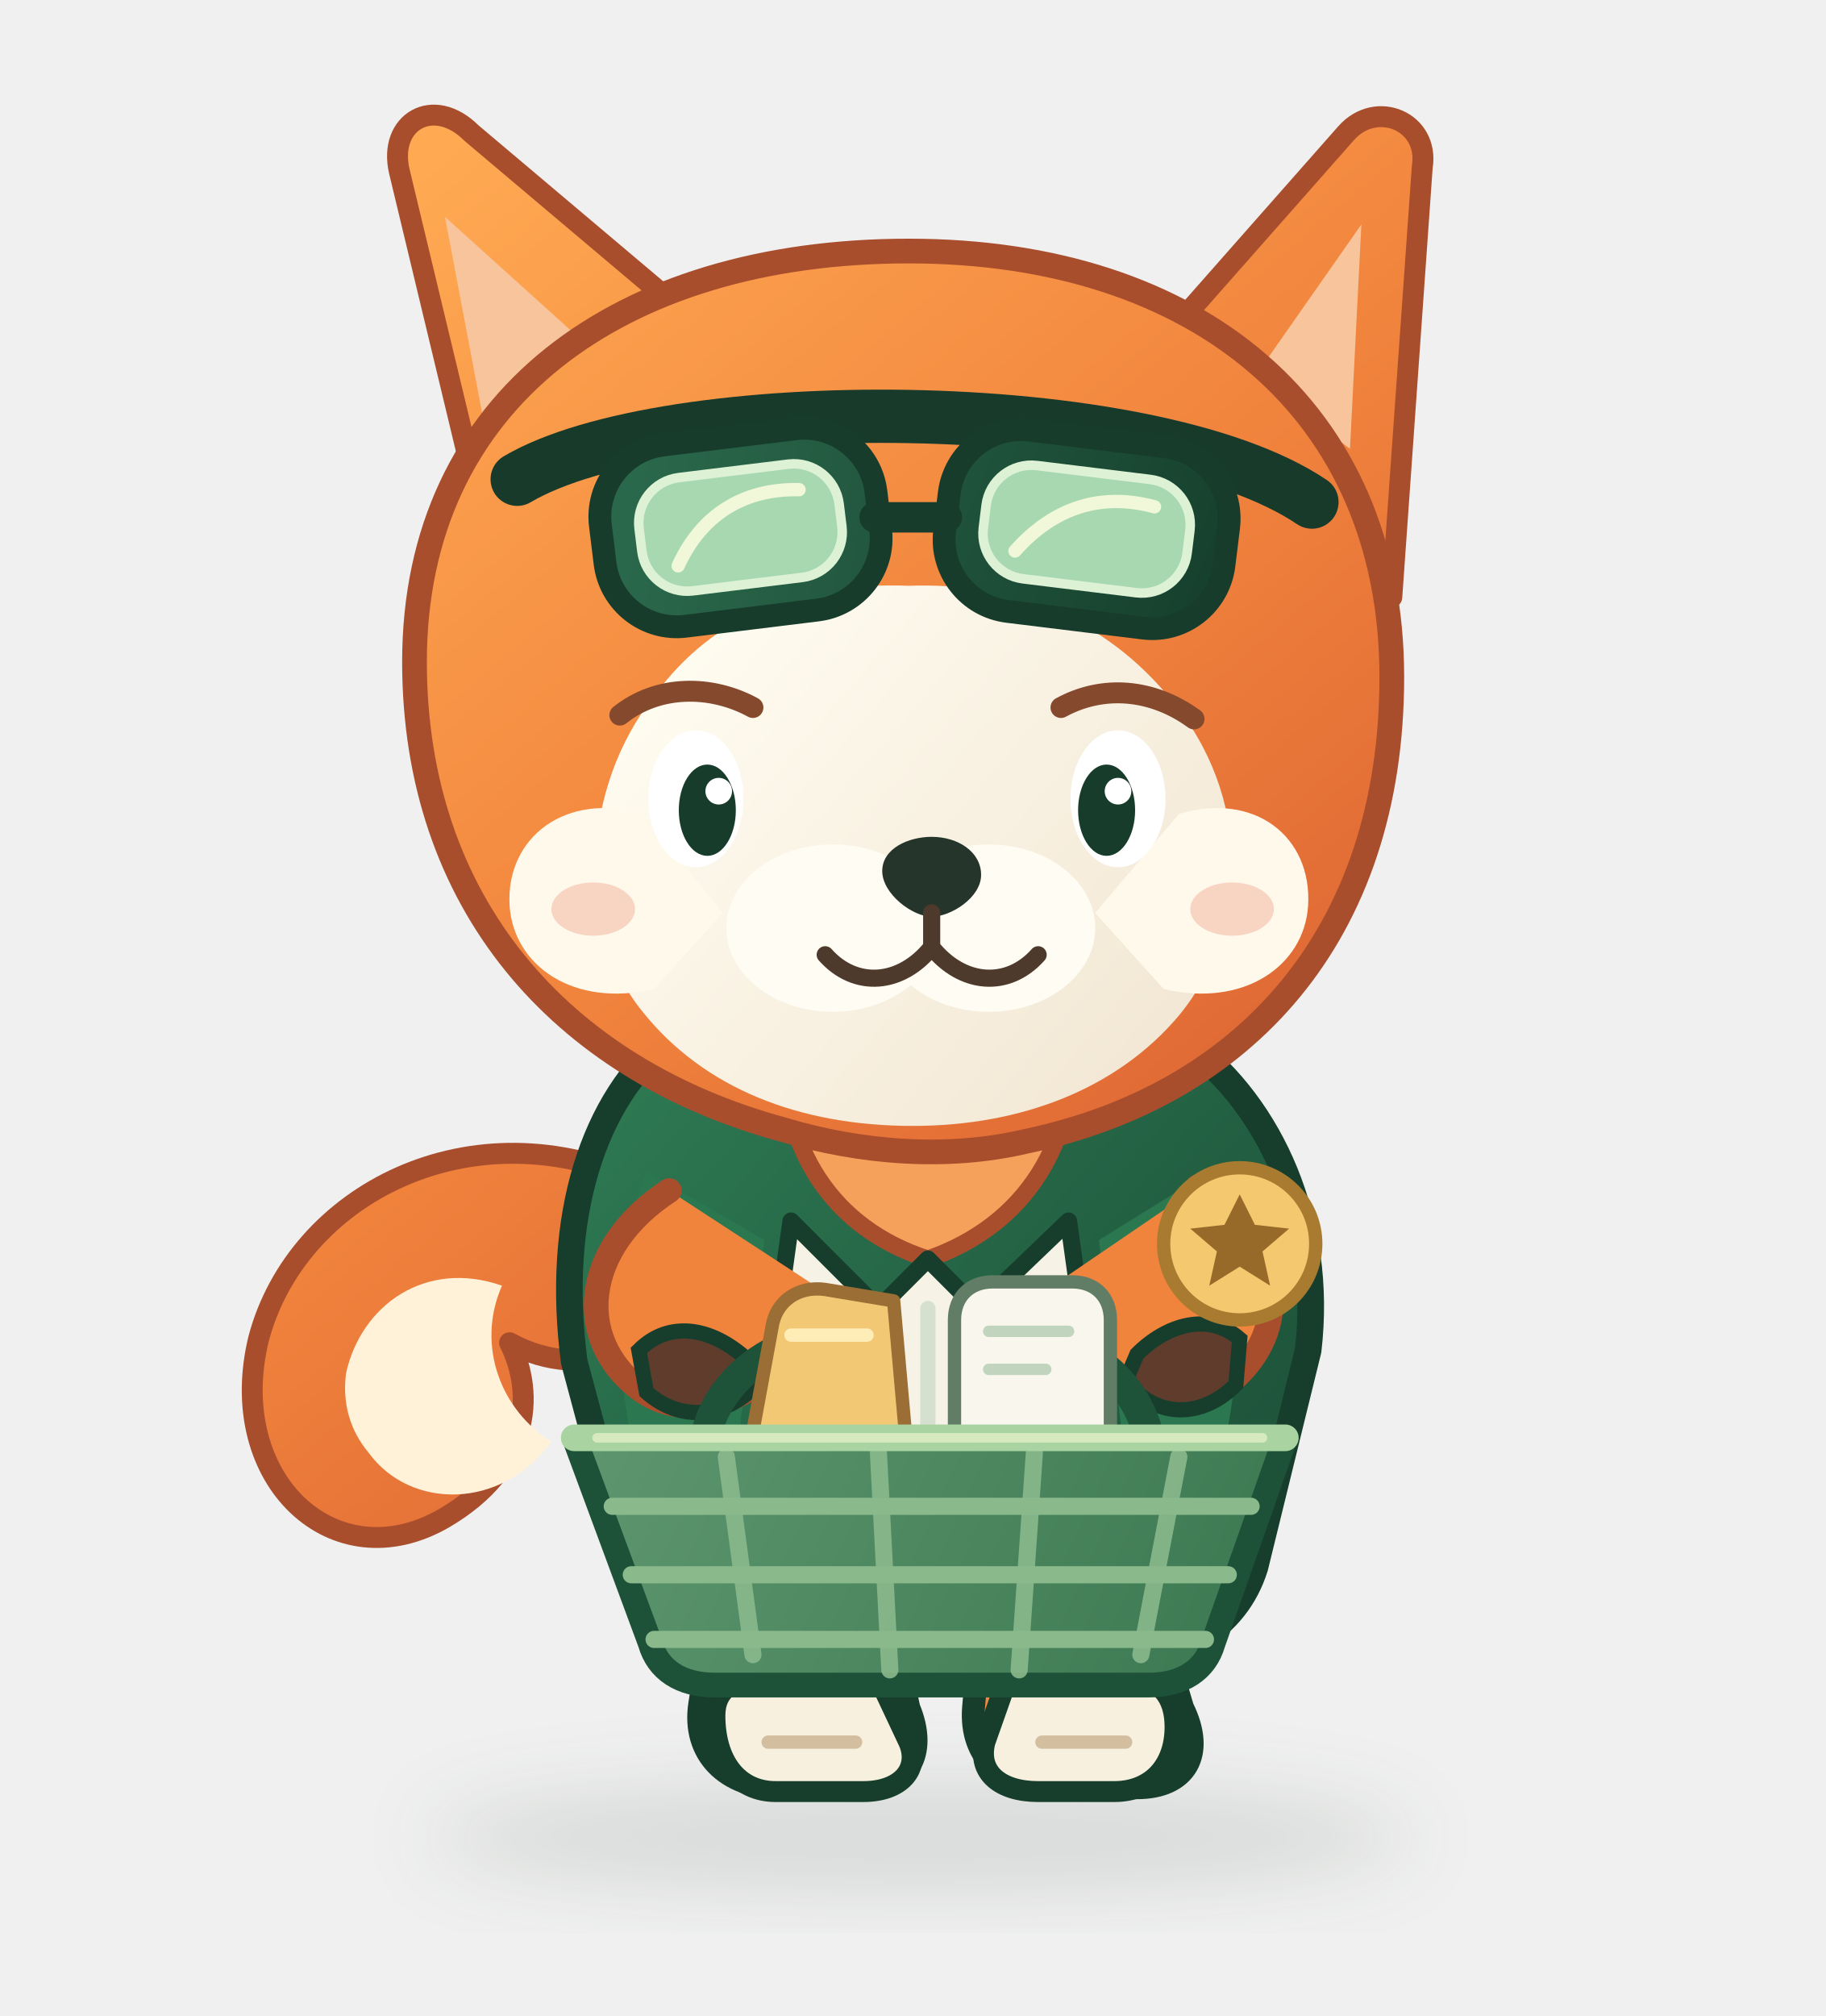
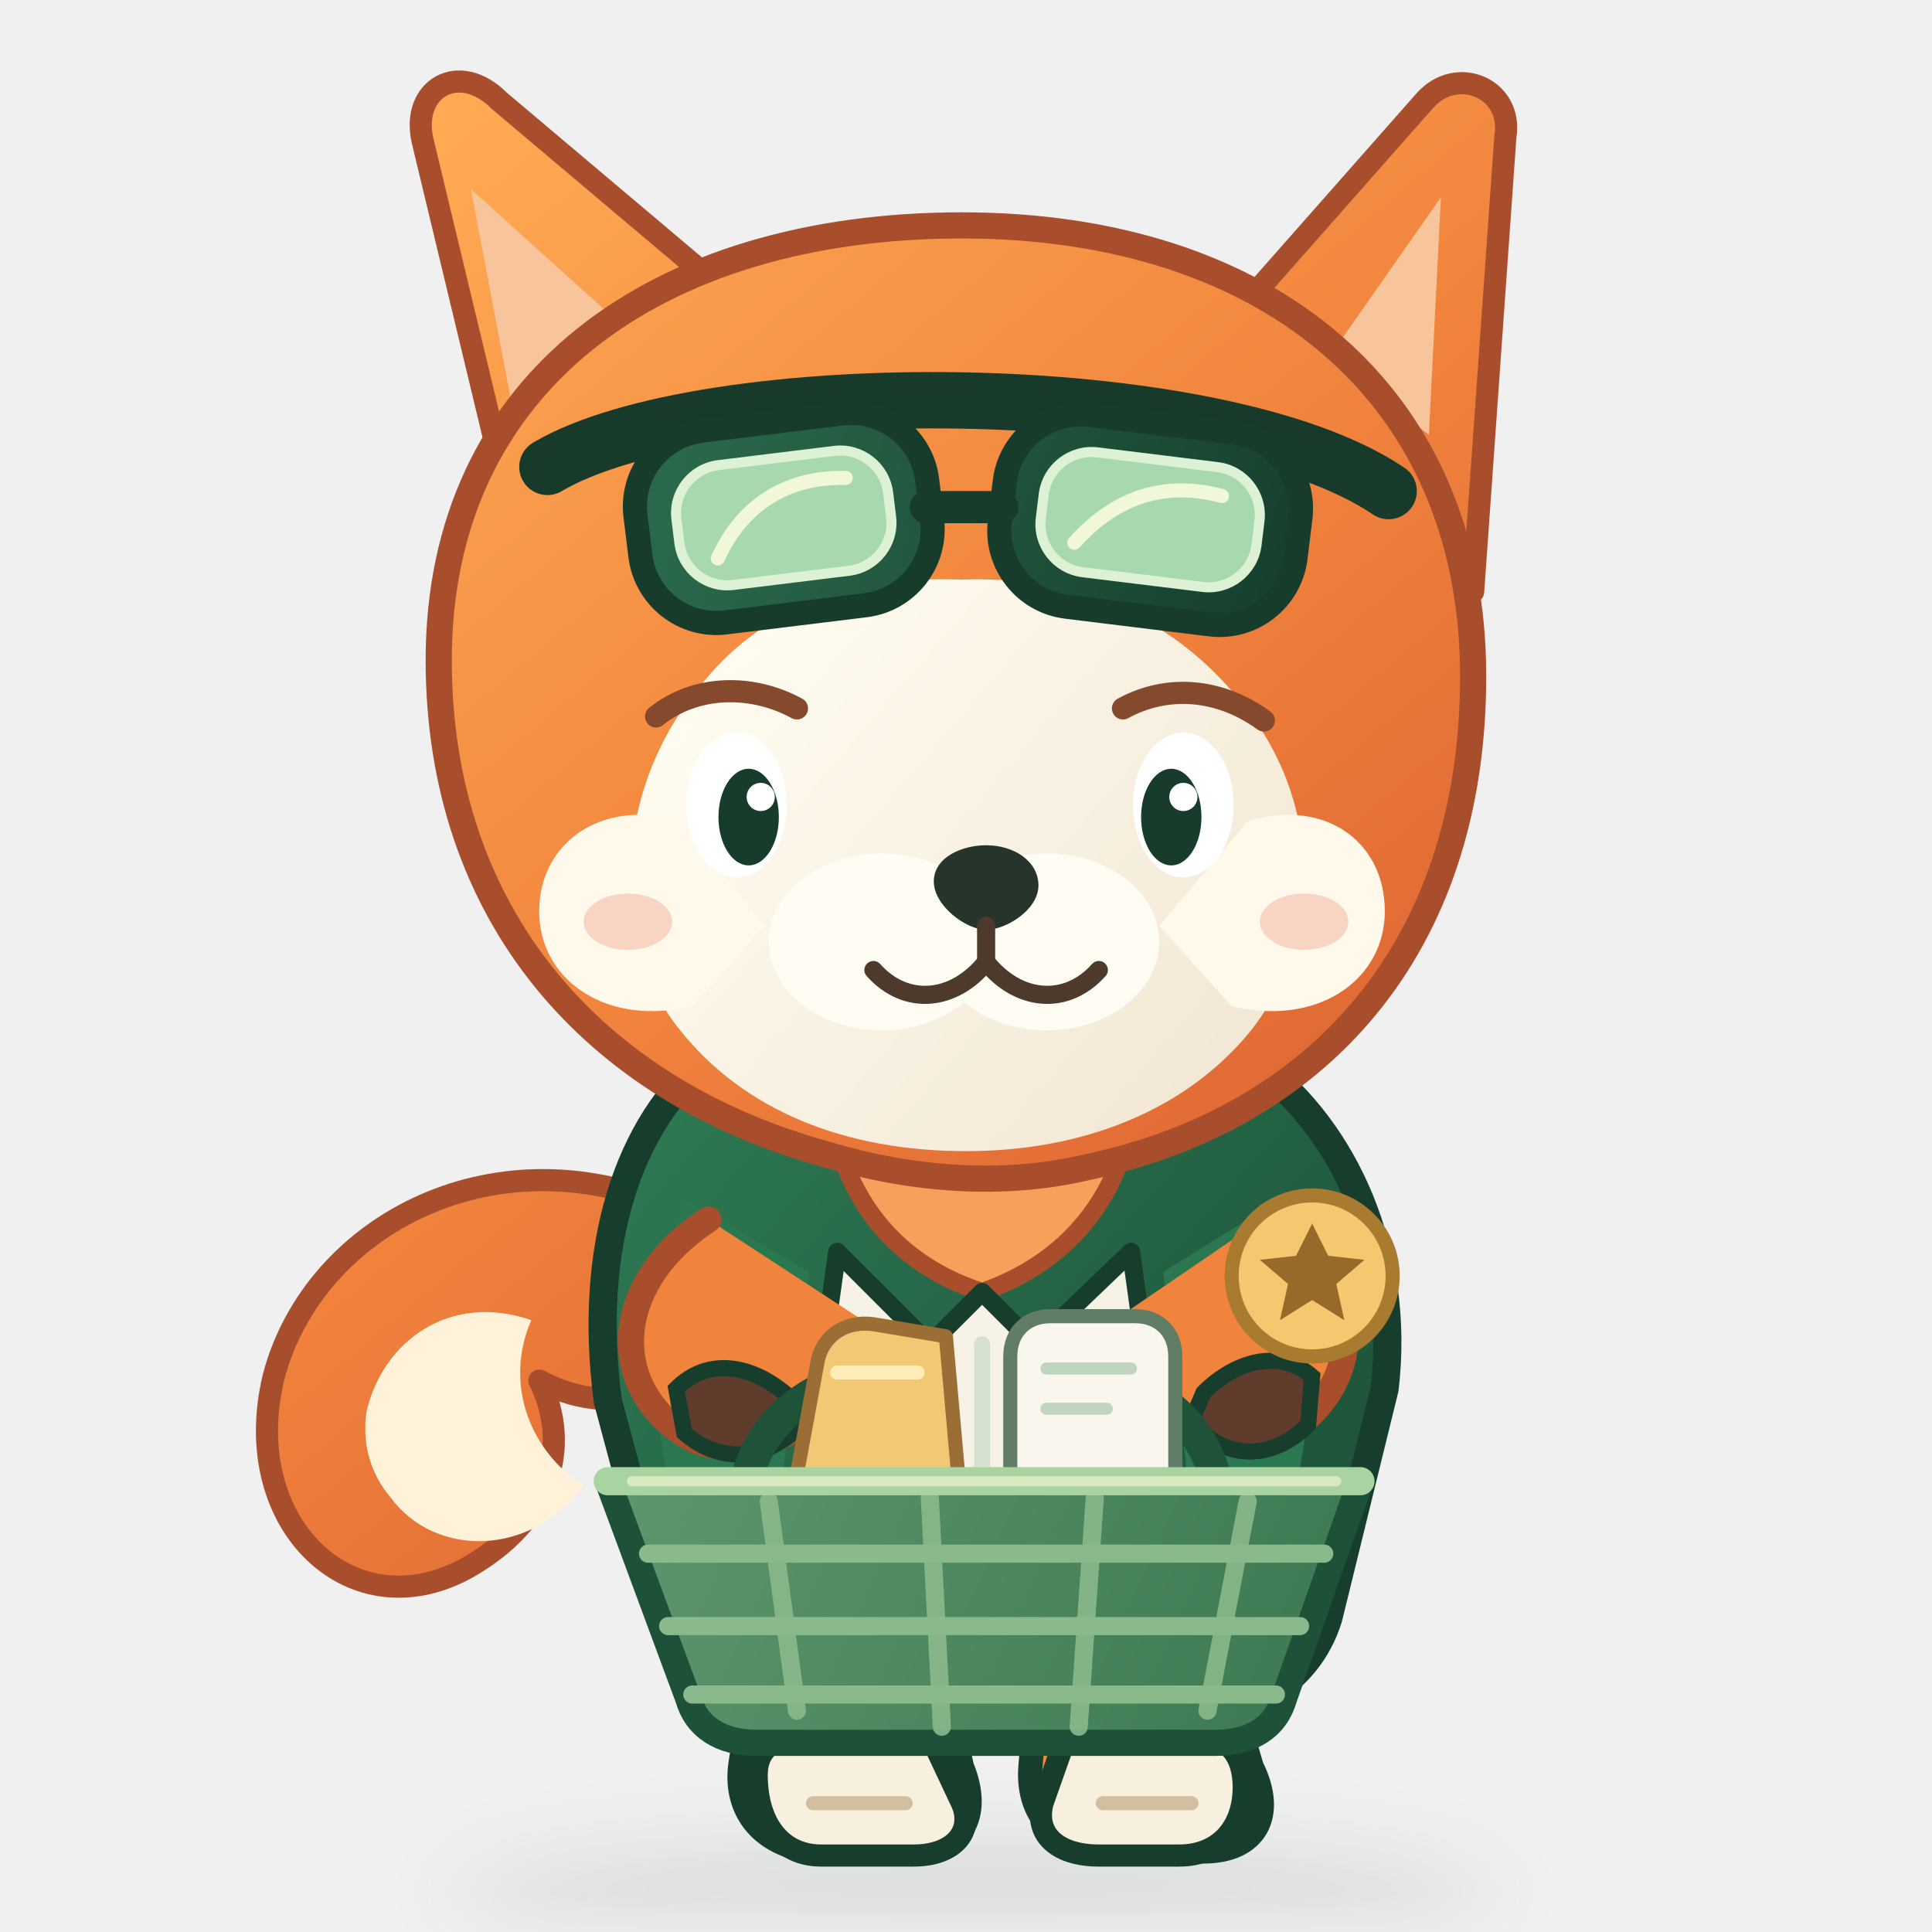
- <svg xmlns="http://www.w3.org/2000/svg" width="480" height="530" viewBox="0 0 480 530" fill="none" role="img" aria-labelledby="title desc">
+ <svg xmlns="http://www.w3.org/2000/svg" width="480" height="480" viewBox="0 10 480 480" fill="none" role="img" aria-labelledby="title desc">
  <defs>
    <linearGradient id="fur" x1="112" y1="38" x2="356" y2="326" gradientUnits="userSpaceOnUse">
      <stop stop-color="#FFAA53" />
      <stop offset=".52" stop-color="#F1843D" />
      <stop offset="1" stop-color="#D95E31" />
    </linearGradient>
    <linearGradient id="face" x1="166" y1="178" x2="310" y2="302" gradientUnits="userSpaceOnUse">
      <stop stop-color="#FFFCF1" />
      <stop offset="1" stop-color="#F1E5D1" />
    </linearGradient>
    <linearGradient id="coat" x1="164" y1="286" x2="322" y2="425" gradientUnits="userSpaceOnUse">
      <stop stop-color="#2D7852" />
      <stop offset="1" stop-color="#1C5038" />
    </linearGradient>
    <linearGradient id="basket" x1="157" y1="378" x2="335" y2="459" gradientUnits="userSpaceOnUse">
      <stop stop-color="#5D966E" />
      <stop offset="1" stop-color="#39764F" />
    </linearGradient>
    <linearGradient id="lens" x1="170" y1="118" x2="326" y2="163" gradientUnits="userSpaceOnUse">
      <stop stop-color="#2A684B" />
      <stop offset="1" stop-color="#153E2C" />
    </linearGradient>
    <filter id="groundShadow" x="80" y="450" width="320" height="58" color-interpolation-filters="sRGB" filterUnits="userSpaceOnUse">
      <feGaussianBlur stdDeviation="10" />
    </filter>
  </defs>
  <ellipse cx="242" cy="483" rx="130" ry="15" fill="#1F3E2B" opacity=".12" filter="url(#groundShadow)" />
  <path d="M169 311C124 290 78 314 68 352C59 389 88 416 117 399C139 386 141 367 134 353C154 364 177 354 185 337C190 326 183 317 169 311Z" fill="url(#fur)" stroke="#A84E2D" stroke-width="5.5" stroke-linejoin="round" />
  <path d="M91 361C95 343 112 331 132 338C125 354 132 371 145 379C132 397 108 397 97 382C92 376 90 369 91 361Z" fill="#FFF2D9" />
  <path d="M191 403L184 448C182 461 191 470 205 470H226C239 470 244 461 239 449L229 403Z" fill="#F08A43" stroke="#173E2C" stroke-width="6" stroke-linejoin="round" />
  <path d="M260 403L256 449C255 462 264 470 278 470H299C312 470 317 461 311 449L297 402Z" fill="#F08A43" stroke="#173E2C" stroke-width="6" stroke-linejoin="round" />
  <path d="M188 451C188 444 193 441 201 441H231L239 458C242 465 237 471 227 471H204C194 471 188 463 188 451Z" fill="#F8F0DE" stroke="#173E2C" stroke-width="5.5" stroke-linejoin="round" />
  <path d="M259 458L265 441H297C305 441 309 446 309 454C309 464 303 471 293 471H273C263 471 257 466 259 458Z" fill="#F8F0DE" stroke="#173E2C" stroke-width="5.5" stroke-linejoin="round" />
  <path d="M202 458H225M274 458H296" stroke="#D3BE9F" stroke-width="3.5" stroke-linecap="round" />
  <path d="M176 273C156 289 146 320 151 358L166 414C171 429 185 437 205 437H289C310 437 325 428 330 412L344 355C348 321 334 291 313 275L278 264H211Z" fill="url(#coat)" stroke="#173E2C" stroke-width="7" stroke-linejoin="round" />
  <path d="M206 273C205 302 219 323 244 331C270 322 283 300 282 273L265 264H224Z" fill="#F6A15B" stroke="#A84E2D" stroke-width="4.5" stroke-linejoin="round" />
  <path d="M208 321L231 344L244 331L257 344L281 321L291 393L244 415L198 393Z" fill="#F6F2E5" stroke="#173E2C" stroke-width="4.5" stroke-linejoin="round" />
  <path d="M244 344V411" stroke="#D6E0CF" stroke-width="4" stroke-linecap="round" />
  <path d="M170 308C160 333 161 367 171 397L193 387L201 326Z" fill="#2B7750" />
  <path d="M318 308C329 333 327 366 318 395L296 385L289 326Z" fill="#2B7750" />
  <path d="M190 337L208 348M298 337L281 348" stroke="#A6D39A" stroke-width="4.5" stroke-linecap="round" />
  <path d="M176 313C153 328 151 352 168 365C180 374 195 369 207 358L222 343" fill="#F1843D" stroke="#A84E2D" stroke-width="6.5" stroke-linecap="round" stroke-linejoin="round" />
  <path d="M315 312C337 326 340 348 325 362C314 373 299 368 288 357L271 342" fill="#F1843D" stroke="#A84E2D" stroke-width="6.5" stroke-linecap="round" stroke-linejoin="round" />
  <path d="M168 355C176 347 187 349 196 357L200 363C191 373 179 374 170 366Z" fill="#603C2D" stroke="#173E2C" stroke-width="4" />
  <path d="M326 352C318 345 307 348 299 356L296 363C304 373 316 373 325 364Z" fill="#603C2D" stroke="#173E2C" stroke-width="4" />
  <path d="M130 149L105 45C102 32 114 25 124 35L201 100Z" fill="url(#fur)" stroke="#A84E2D" stroke-width="5.5" stroke-linejoin="round" />
  <path d="M128 115L117 57L158 94Z" fill="#F8C49B" />
  <path d="M294 103L354 35C362 26 376 32 374 44L366 157Z" fill="url(#fur)" stroke="#A84E2D" stroke-width="5.5" stroke-linejoin="round" />
  <path d="M330 99L358 59L355 118Z" fill="#F8C49B" />
  <path d="M109 174C109 105 163 66 239 66C315 66 366 108 366 178C366 246 327 288 270 300C249 305 226 303 206 297C147 281 109 237 109 174Z" fill="url(#fur)" stroke="#A84E2D" stroke-width="6.5" stroke-linejoin="round" />
  <path d="M172 183C188 161 211 153 239 154C267 153 291 163 308 184C329 209 329 244 310 267C294 286 269 296 240 296C210 296 185 286 169 266C151 244 153 207 172 183Z" fill="url(#face)" />
  <path d="M169 214C149 208 133 220 134 238C135 254 151 265 172 260L190 240Z" fill="#FFF9EC" />
  <path d="M310 214C330 208 345 220 344 238C343 254 327 265 306 260L288 240Z" fill="#FFF9EC" />
  <path d="M136 126C175 103 302 103 345 132" stroke="#183A2B" stroke-width="14" stroke-linecap="round" />
  <g transform="rotate(-7 192 137)">
    <rect x="158" y="115" width="73" height="48" rx="19" fill="url(#lens)" stroke="#173C2C" stroke-width="6" />
    <rect x="168" y="124" width="53" height="30" rx="12" fill="#A7D8B0" stroke="#DDF1D5" stroke-width="2.5" />
    <path d="M177 147C185 134 197 129 211 131" stroke="#F0F8D9" stroke-width="3.5" stroke-linecap="round" />
  </g>
  <g transform="rotate(7 285 137)">
    <rect x="249" y="115" width="74" height="48" rx="19" fill="url(#lens)" stroke="#173C2C" stroke-width="6" />
    <rect x="259" y="124" width="54" height="30" rx="12" fill="#A7D8B0" stroke="#DDF1D5" stroke-width="2.5" />
    <path d="M268 147C277 134 289 129 303 131" stroke="#F0F8D9" stroke-width="3.5" stroke-linecap="round" />
  </g>
  <path d="M230 136H249" stroke="#173C2C" stroke-width="8" stroke-linecap="round" />
  <path d="M163 188C173 180 187 180 198 186" stroke="#854A2E" stroke-width="5.5" stroke-linecap="round" />
  <path d="M279 186C290 180 303 181 314 189" stroke="#854A2E" stroke-width="5.5" stroke-linecap="round" />
  <ellipse cx="183" cy="210" rx="12.5" ry="18" fill="#fff" />
  <ellipse cx="294" cy="210" rx="12.5" ry="18" fill="#fff" />
  <ellipse cx="186" cy="213" rx="7.5" ry="12" fill="#183C2B" />
  <ellipse cx="291" cy="213" rx="7.5" ry="12" fill="#183C2B" />
  <circle cx="189" cy="208" r="3.5" fill="#fff" />
  <circle cx="294" cy="208" r="3.5" fill="#fff" />
  <ellipse cx="156" cy="239" rx="11" ry="7" fill="#EFA18B" opacity=".42" />
  <ellipse cx="324" cy="239" rx="11" ry="7" fill="#EFA18B" opacity=".42" />
  <ellipse cx="219" cy="244" rx="28" ry="22" fill="#FFFCF3" />
  <ellipse cx="260" cy="244" rx="28" ry="22" fill="#FFFCF3" />
  <path d="M232 229C232 223 239 220 245 220C252 220 258 224 258 230C258 236 250 241 245 241C240 241 232 235 232 229Z" fill="#26352B" />
  <path d="M245 240V249" stroke="#4D3A2C" stroke-width="4.5" stroke-linecap="round" />
  <path d="M245 249C237 259 225 260 217 251M245 249C253 259 265 260 273 251" stroke="#4D3A2C" stroke-width="4.5" stroke-linecap="round" stroke-linejoin="round" />
  <path d="M185 388C183 370 196 355 216 351M272 351C292 355 304 370 303 388" stroke="#1E5239" stroke-width="8" stroke-linecap="round" />
  <path d="M196 387L203 349C204 342 210 338 217 339L235 342L239 387Z" fill="#F3C875" stroke="#9A6E35" stroke-width="3.5" stroke-linejoin="round" />
  <path d="M208 351H228" stroke="#FFEDB8" stroke-width="3.5" stroke-linecap="round" />
  <path d="M251 387V347C251 341 255 337 261 337H282C288 337 292 341 292 347V387Z" fill="#F9F7ED" stroke="#627D65" stroke-width="3.5" stroke-linejoin="round" />
  <path d="M260 350H281M260 360H275" stroke="#C1D5BE" stroke-width="3" stroke-linecap="round" />
  <path d="M151 378H338L319 432C317 439 311 443 302 443H188C179 443 173 439 171 432Z" fill="url(#basket)" stroke="#1D5238" stroke-width="6.5" stroke-linejoin="round" />
  <path d="M161 396H329M166 414H323M172 431H317" stroke="#8AB98C" stroke-width="4.5" stroke-linecap="round" />
  <path d="M191 383L198 435M231 382L234 439M272 382L268 439M310 383L300 435" stroke="#8AB98C" stroke-width="4.5" stroke-linecap="round" opacity=".9" />
  <path d="M151 378H338" stroke="#A9D3A0" stroke-width="7" stroke-linecap="round" />
  <path d="M157 378H332" stroke="#D6E9BF" stroke-width="2.5" stroke-linecap="round" />
  <circle cx="326" cy="327" r="20" fill="#F4C86F" stroke="#A97B31" stroke-width="3.5" />
  <path d="M326 314L330 322L339 323L332 329L334 338L326 333L318 338L320 329L313 323L322 322Z" fill="#986A2A" />
</svg>
